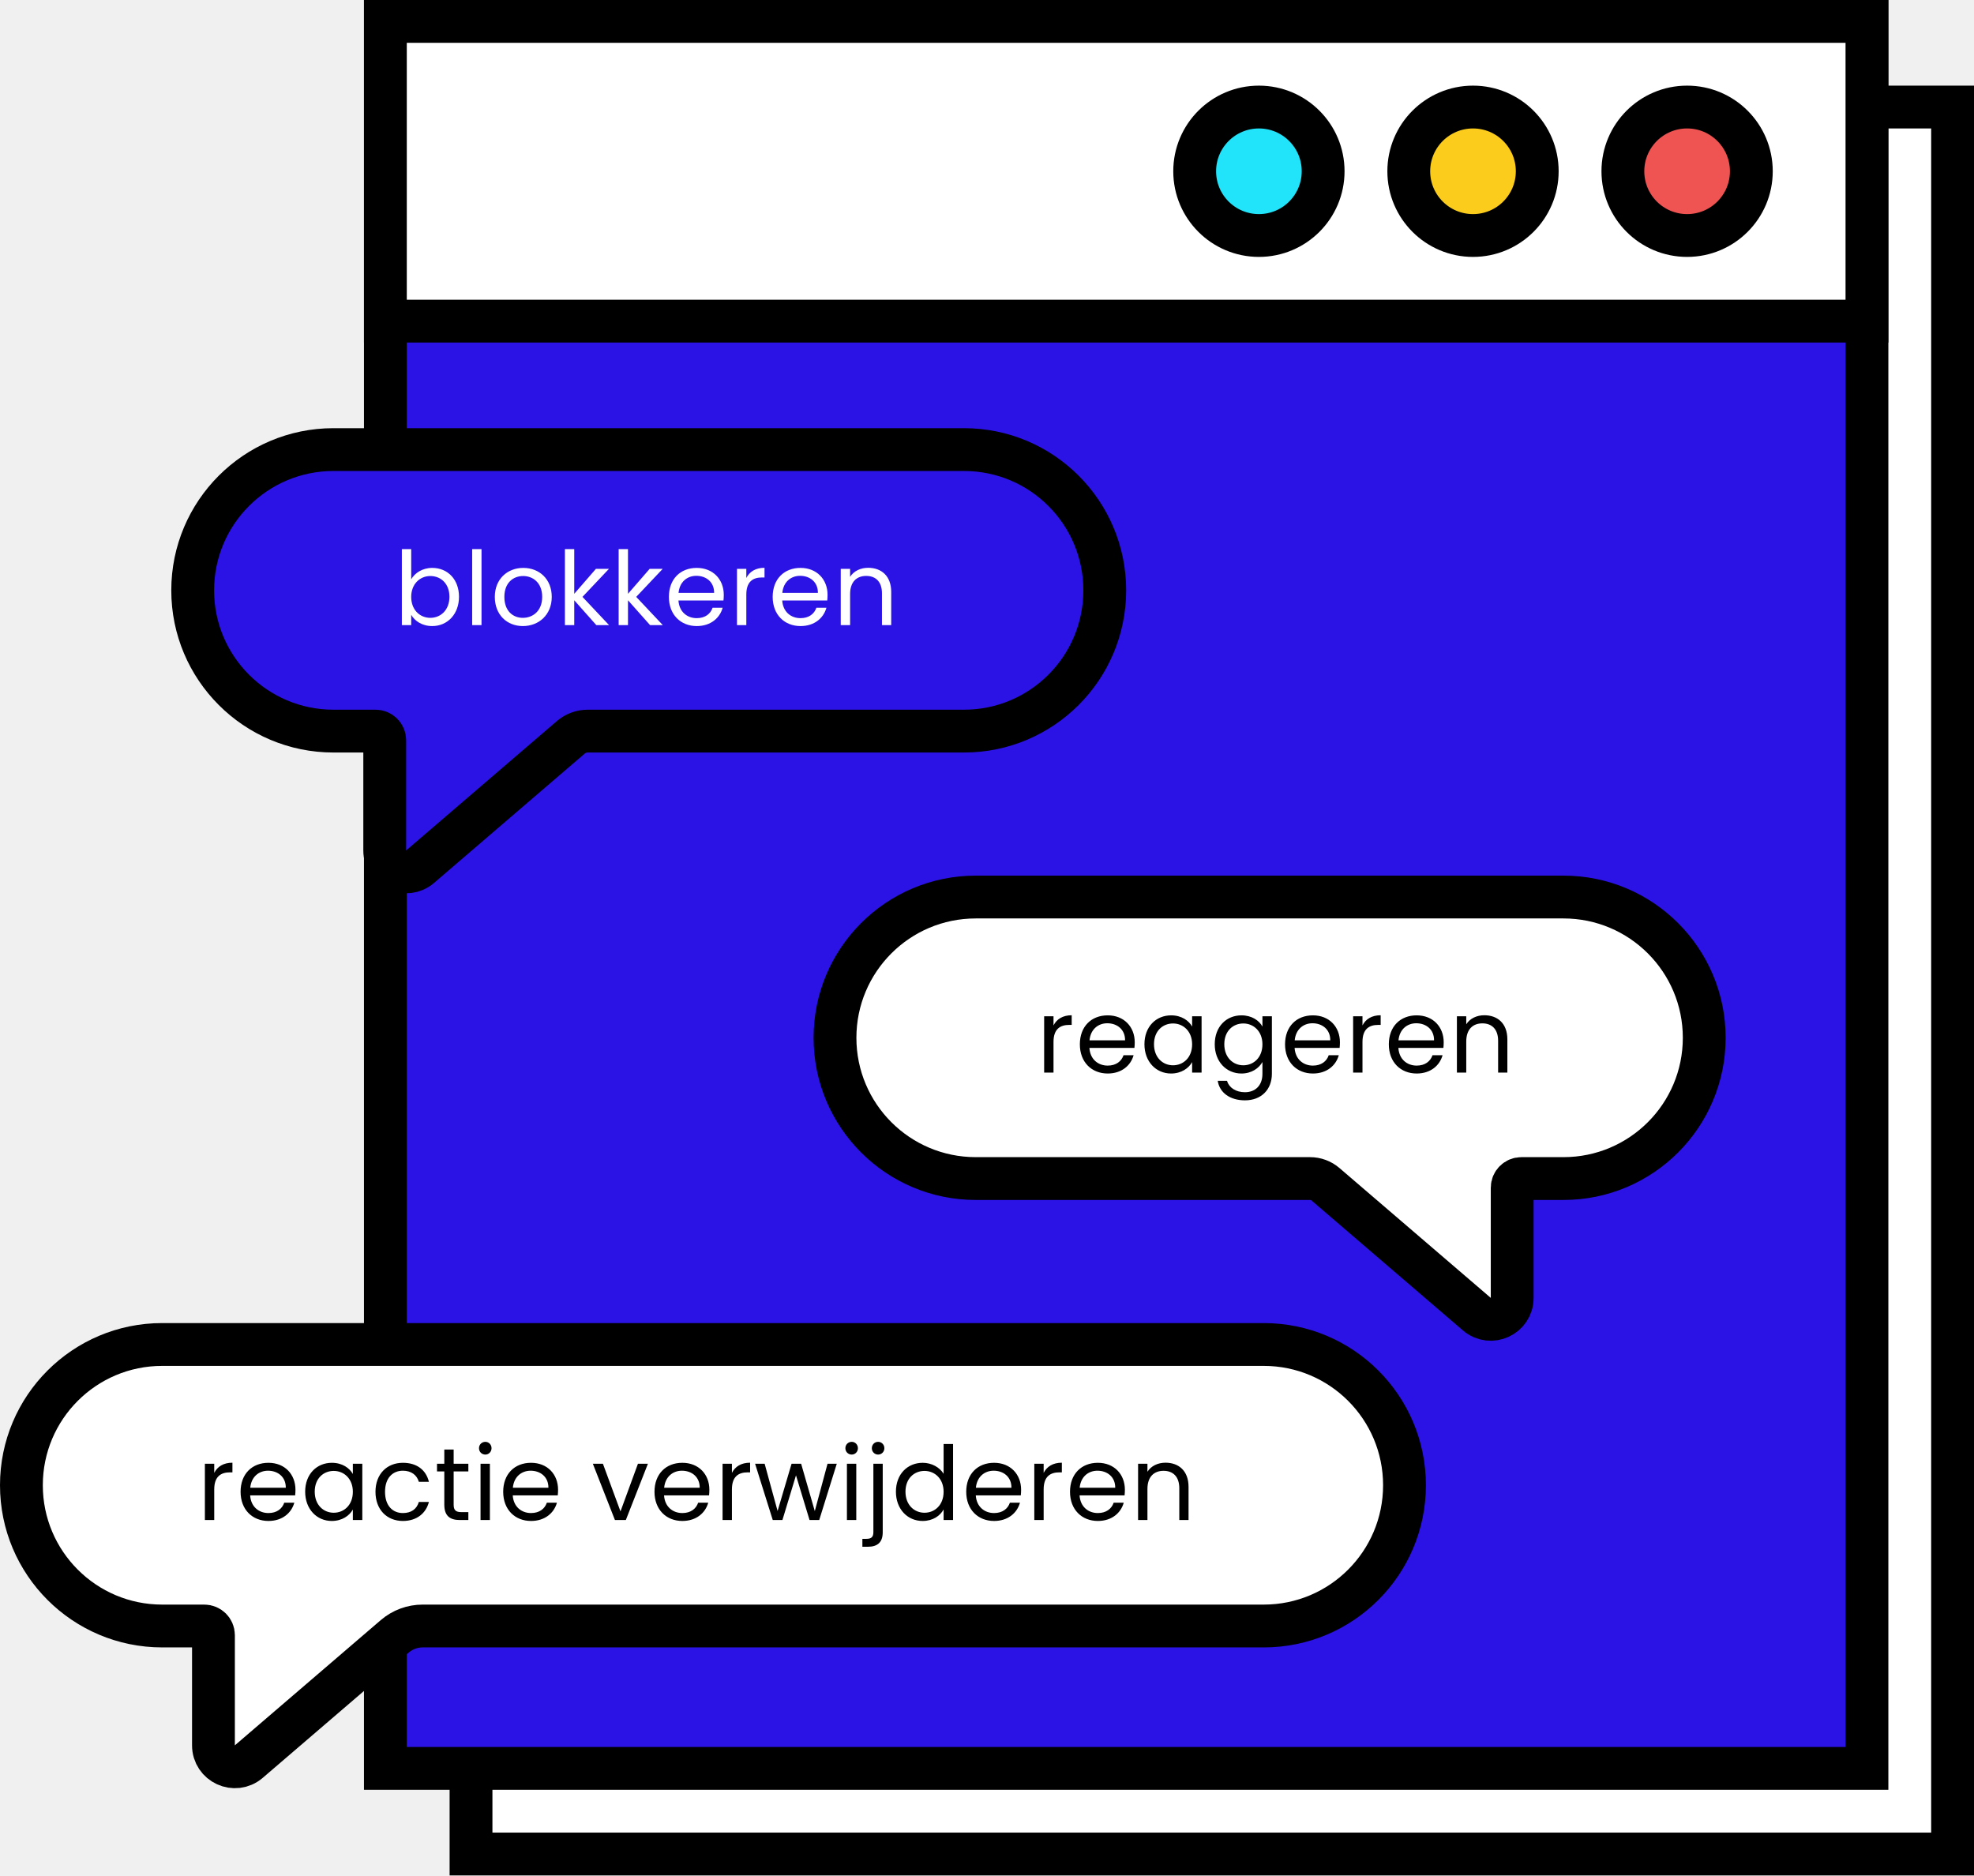
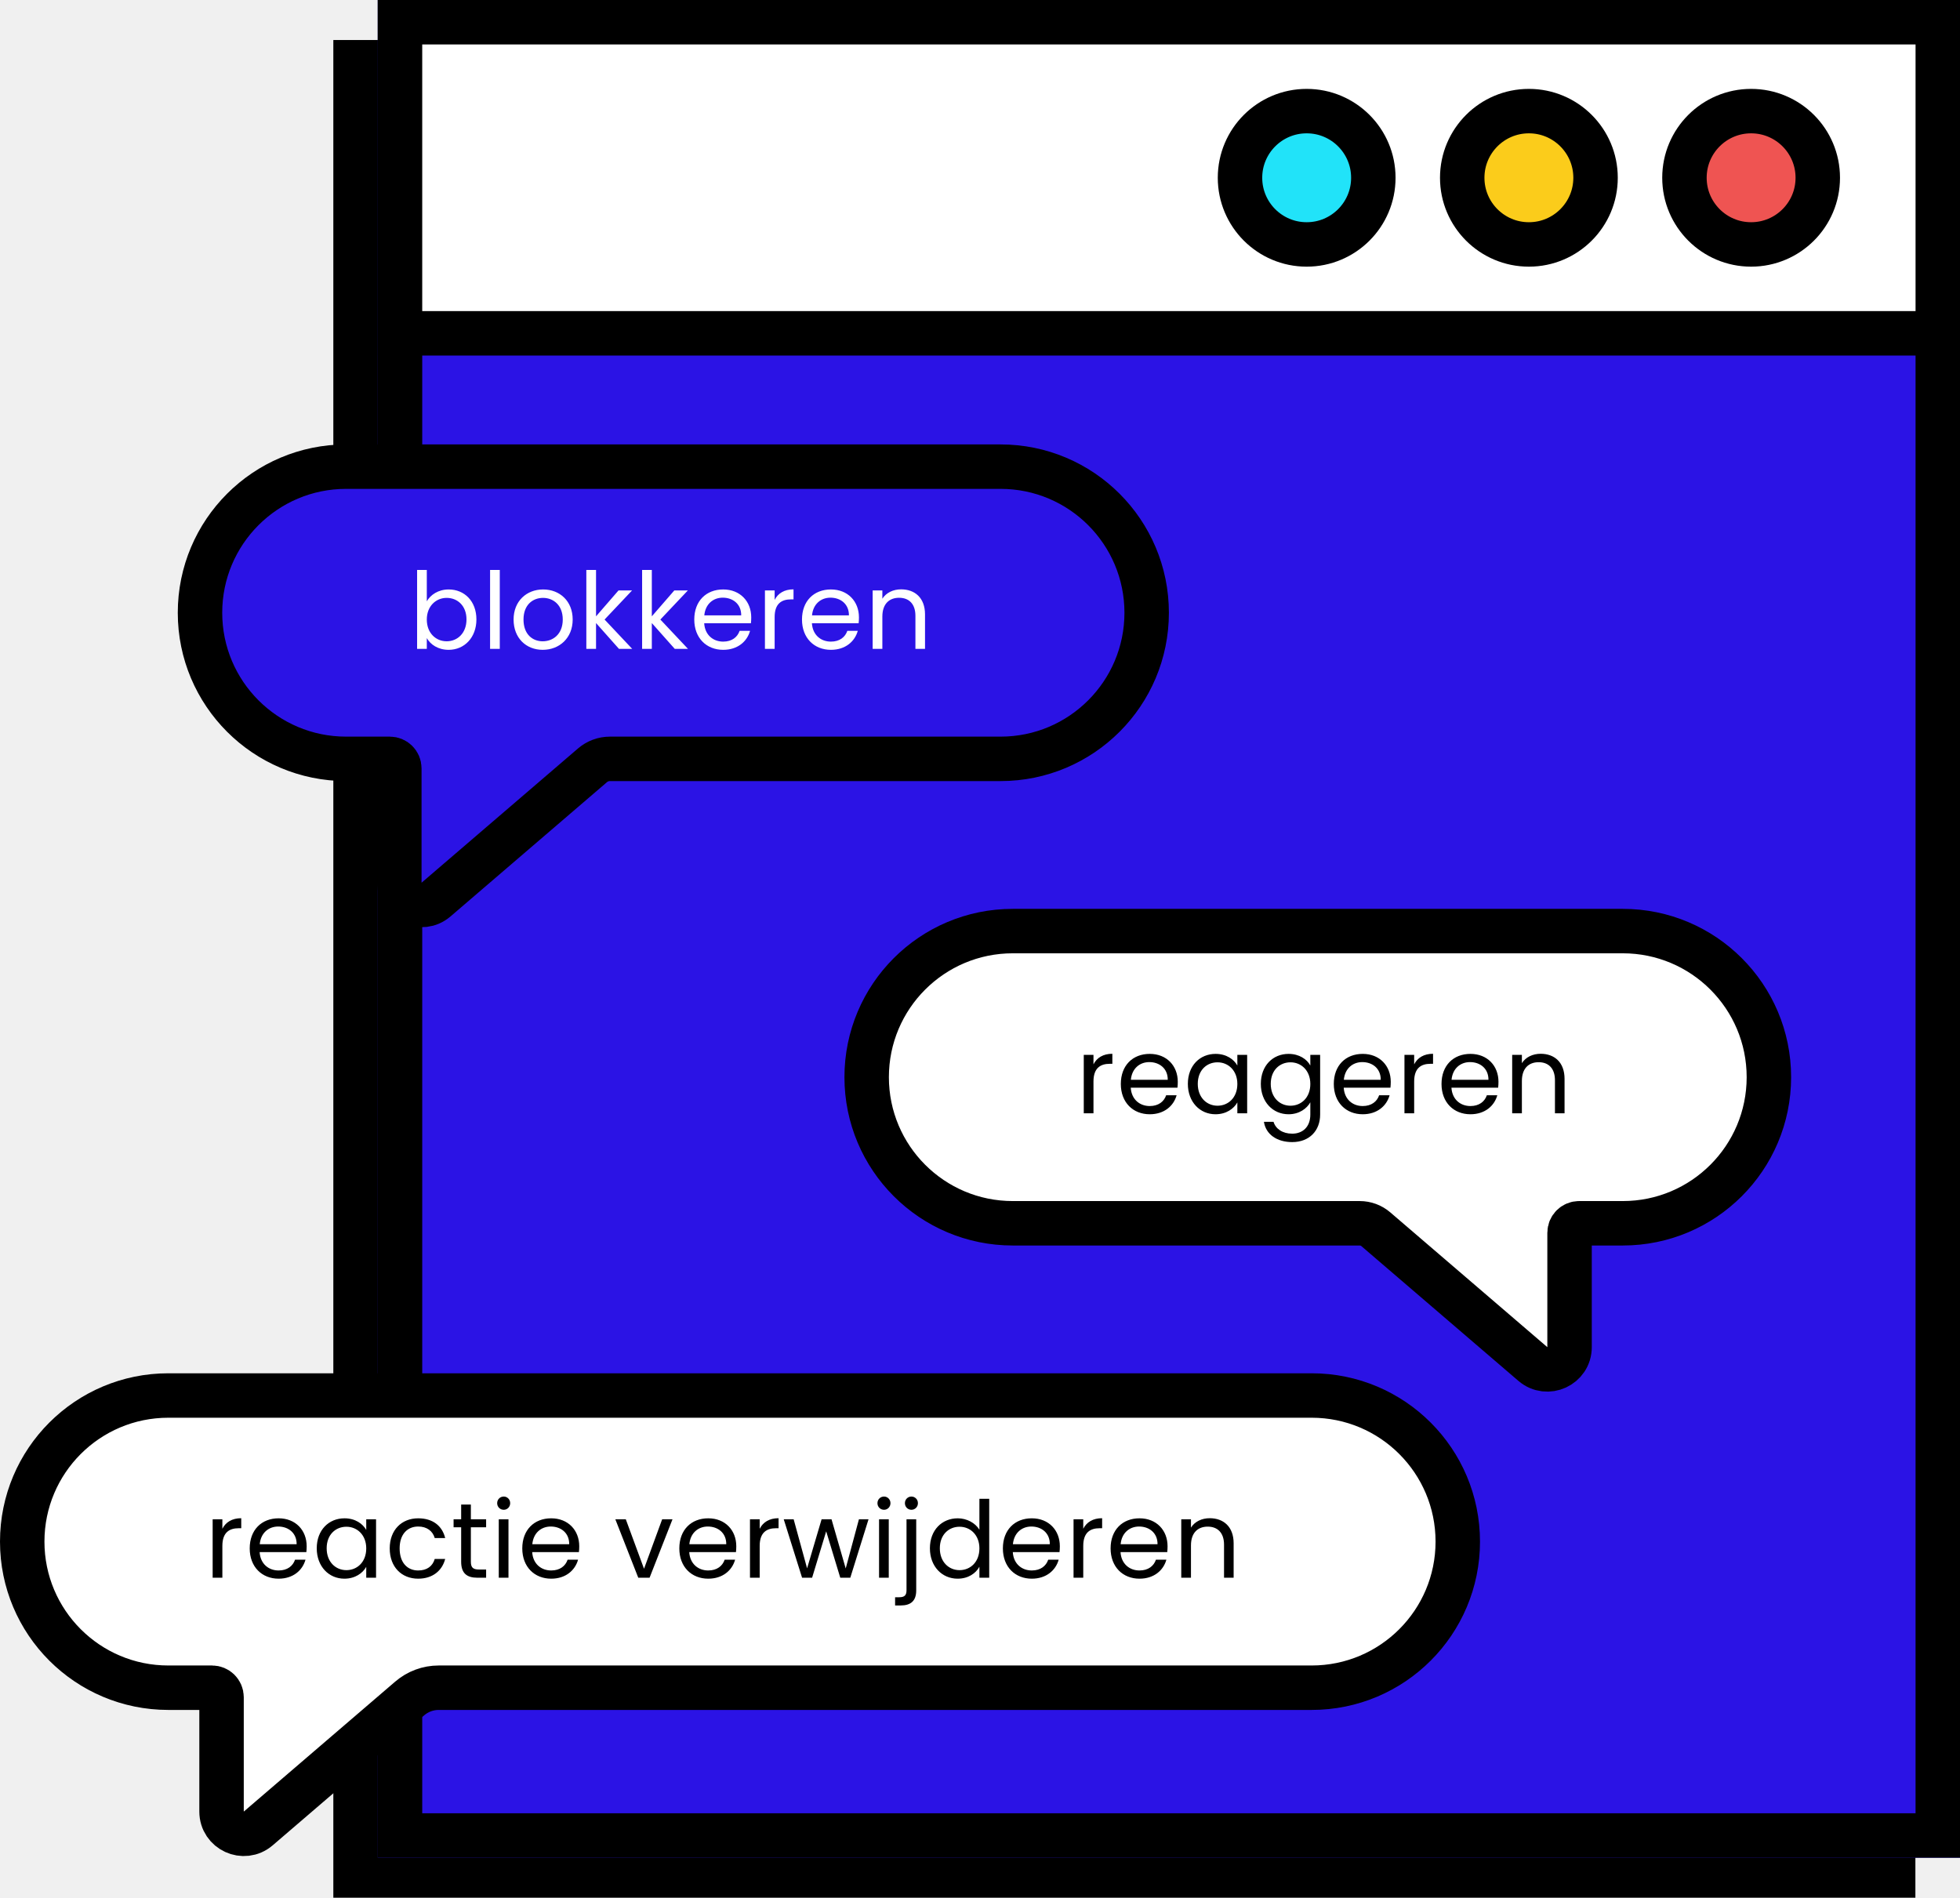
- <svg xmlns="http://www.w3.org/2000/svg" width="461" height="438" viewBox="0 0 461 438" fill="none">
-   <rect x="110" y="25" width="346" height="408" fill="white" stroke="black" stroke-width="10" />
-   <rect x="90" y="5" width="346" height="408" fill="#2B13E5" stroke="black" stroke-width="10" />
+ <svg xmlns="http://www.w3.org/2000/svg" width="441" height="427" viewBox="0 0 441 427" fill="none">
+   <g filter="url(#filter0_d)">
+     <rect x="85" width="356" height="418" fill="#2B13E5" />
+     <rect x="90" y="5" width="346" height="408" stroke="black" stroke-width="10" />
+   </g>
  <rect x="90" y="5" width="346" height="70" fill="white" stroke="black" stroke-width="10" />
  <circle cx="294" cy="40" r="15" fill="#21E3F9" stroke="black" stroke-width="10" />
  <circle cx="344" cy="40" r="15" fill="#FBCC1B" stroke="black" stroke-width="10" />
  <circle cx="394" cy="40" r="15" fill="#EF5452" stroke="black" stroke-width="10" />
  <path d="M295.126 314H37.874C19.718 314 5 328.718 5 346.874C5 365.03 19.718 379.748 37.874 379.748H47.713C48.893 379.748 49.849 380.704 49.849 381.883V407.619C49.849 411.893 54.863 414.197 58.105 411.414L92.19 382.159C94.003 380.603 96.314 379.748 98.703 379.748H295.126C313.282 379.748 328 365.03 328 346.874C328 328.718 313.282 314 295.126 314Z" fill="white" stroke="black" stroke-width="10" />
  <path d="M50.032 347.848C50.032 344.8 51.616 343.864 53.704 343.864H54.28V341.608C52.192 341.608 50.776 342.52 50.032 343.984V341.848H47.848V355H50.032V347.848ZM62.593 343.48C64.849 343.48 66.769 344.896 66.745 347.464H58.441C58.681 344.896 60.457 343.48 62.593 343.48ZM68.737 350.944H66.385C65.905 352.36 64.657 353.368 62.689 353.368C60.457 353.368 58.585 351.904 58.417 349.24H68.929C68.977 348.784 69.001 348.4 69.001 347.92C69.001 344.32 66.505 341.632 62.689 341.632C58.849 341.632 56.185 344.248 56.185 348.4C56.185 352.576 58.945 355.216 62.689 355.216C65.953 355.216 68.065 353.344 68.737 350.944ZM71.268 348.376C71.268 352.456 73.98 355.216 77.484 355.216C79.908 355.216 81.612 353.968 82.404 352.552V355H84.612V341.848H82.404V344.248C81.636 342.88 79.956 341.632 77.508 341.632C73.98 341.632 71.268 344.272 71.268 348.376ZM82.404 348.4C82.404 351.496 80.34 353.296 77.94 353.296C75.54 353.296 73.5 351.472 73.5 348.376C73.5 345.28 75.54 343.528 77.94 343.528C80.34 343.528 82.404 345.352 82.404 348.4ZM87.687 348.4C87.687 352.576 90.351 355.216 94.095 355.216C97.359 355.216 99.495 353.392 100.167 350.776H97.815C97.335 352.432 96.039 353.368 94.095 353.368C91.695 353.368 89.919 351.664 89.919 348.4C89.919 345.184 91.695 343.48 94.095 343.48C96.039 343.48 97.359 344.488 97.815 346.072H100.167C99.495 343.312 97.359 341.632 94.095 341.632C90.351 341.632 87.687 344.272 87.687 348.4ZM103.761 351.4C103.761 354.04 105.081 355 107.409 355H109.377V353.152H107.769C106.425 353.152 105.945 352.696 105.945 351.4V343.648H109.377V341.848H105.945V338.536H103.761V341.848H102.057V343.648H103.761V351.4ZM112.223 355H114.407V341.848H112.223V355ZM113.351 339.712C114.143 339.712 114.791 339.064 114.791 338.224C114.791 337.384 114.143 336.736 113.351 336.736C112.511 336.736 111.863 337.384 111.863 338.224C111.863 339.064 112.511 339.712 113.351 339.712ZM123.921 343.48C126.177 343.48 128.097 344.896 128.073 347.464H119.769C120.009 344.896 121.785 343.48 123.921 343.48ZM130.065 350.944H127.713C127.233 352.36 125.985 353.368 124.017 353.368C121.785 353.368 119.913 351.904 119.745 349.24H130.257C130.305 348.784 130.329 348.4 130.329 347.92C130.329 344.32 127.833 341.632 124.017 341.632C120.177 341.632 117.513 344.248 117.513 348.4C117.513 352.576 120.273 355.216 124.017 355.216C127.281 355.216 129.393 353.344 130.065 350.944ZM138.45 341.848L143.61 355H146.154L151.314 341.848H148.986L144.906 352.984L140.802 341.848H138.45ZM159.256 343.48C161.512 343.48 163.432 344.896 163.408 347.464H155.104C155.344 344.896 157.12 343.48 159.256 343.48ZM165.4 350.944H163.048C162.568 352.36 161.32 353.368 159.352 353.368C157.12 353.368 155.248 351.904 155.08 349.24H165.592C165.64 348.784 165.664 348.4 165.664 347.92C165.664 344.32 163.168 341.632 159.352 341.632C155.512 341.632 152.848 344.248 152.848 348.4C152.848 352.576 155.608 355.216 159.352 355.216C162.616 355.216 164.728 353.344 165.4 350.944ZM170.93 347.848C170.93 344.8 172.514 343.864 174.602 343.864H175.178V341.608C173.09 341.608 171.674 342.52 170.93 343.984V341.848H168.746V355H170.93V347.848ZM180.468 355H182.724L185.892 344.56L189.06 355H191.316L195.42 341.848H193.26L190.284 352.912L187.092 341.848H184.86L181.596 352.888L178.572 341.848H176.34L180.468 355ZM197.787 355H199.971V341.848H197.787V355ZM198.915 339.712C199.707 339.712 200.355 339.064 200.355 338.224C200.355 337.384 199.707 336.736 198.915 336.736C198.075 336.736 197.427 337.384 197.427 338.224C197.427 339.064 198.075 339.712 198.915 339.712ZM205.069 339.712C205.885 339.712 206.533 339.064 206.533 338.224C206.533 337.384 205.885 336.736 205.069 336.736C204.253 336.736 203.605 337.384 203.605 338.224C203.605 339.064 204.253 339.712 205.069 339.712ZM203.965 341.848V357.808C203.965 358.96 203.509 359.392 202.309 359.392H201.397V361.24H202.669C204.901 361.24 206.149 360.232 206.149 357.856V341.848H203.965ZM209.23 348.376C209.23 352.456 211.942 355.216 215.47 355.216C217.87 355.216 219.574 353.992 220.366 352.528V355H222.574V337.24H220.366V344.2C219.454 342.688 217.558 341.632 215.494 341.632C211.942 341.632 209.23 344.272 209.23 348.376ZM220.366 348.4C220.366 351.496 218.302 353.296 215.902 353.296C213.502 353.296 211.462 351.472 211.462 348.376C211.462 345.28 213.502 343.528 215.902 343.528C218.302 343.528 220.366 345.352 220.366 348.4ZM232.057 343.48C234.313 343.48 236.233 344.896 236.209 347.464H227.905C228.145 344.896 229.921 343.48 232.057 343.48ZM238.201 350.944H235.849C235.369 352.36 234.121 353.368 232.153 353.368C229.921 353.368 228.049 351.904 227.881 349.24H238.393C238.441 348.784 238.465 348.4 238.465 347.92C238.465 344.32 235.969 341.632 232.153 341.632C228.313 341.632 225.649 344.248 225.649 348.4C225.649 352.576 228.409 355.216 232.153 355.216C235.417 355.216 237.529 353.344 238.201 350.944ZM243.732 347.848C243.732 344.8 245.316 343.864 247.404 343.864H247.98V341.608C245.892 341.608 244.476 342.52 243.732 343.984V341.848H241.548V355H243.732V347.848ZM256.293 343.48C258.549 343.48 260.469 344.896 260.445 347.464H252.141C252.381 344.896 254.157 343.48 256.293 343.48ZM262.437 350.944H260.085C259.605 352.36 258.357 353.368 256.389 353.368C254.157 353.368 252.285 351.904 252.117 349.24H262.629C262.677 348.784 262.701 348.4 262.701 347.92C262.701 344.32 260.205 341.632 256.389 341.632C252.549 341.632 249.885 344.248 249.885 348.4C249.885 352.576 252.645 355.216 256.389 355.216C259.653 355.216 261.765 353.344 262.437 350.944ZM275.408 355H277.568V347.248C277.568 343.48 275.24 341.608 272.192 341.608C270.416 341.608 268.832 342.352 267.968 343.72V341.848H265.784V355H267.968V347.728C267.968 344.896 269.504 343.504 271.736 343.504C273.944 343.504 275.408 344.872 275.408 347.56V355Z" fill="black" />
  <path d="M225.126 105H77.874C59.718 105 45 119.718 45 137.874C45 156.03 59.718 170.748 77.874 170.748H87.713C88.893 170.748 89.849 171.704 89.849 172.883V198.619C89.849 202.893 94.863 205.197 98.105 202.414L133.303 172.204C134.398 171.264 135.793 170.748 137.236 170.748H225.126C243.282 170.748 258 156.03 258 137.874C258 119.718 243.282 105 225.126 105Z" fill="#2B13E5" stroke="black" stroke-width="10" />
  <path d="M96.032 135.296V128.24H93.848V146H96.032V143.576C96.848 145.016 98.552 146.216 100.952 146.216C104.48 146.216 107.192 143.456 107.192 139.376C107.192 135.272 104.504 132.632 100.952 132.632C98.624 132.632 96.872 133.832 96.032 135.296ZM104.96 139.376C104.96 142.472 102.92 144.296 100.496 144.296C98.12 144.296 96.032 142.496 96.032 139.4C96.032 136.352 98.12 134.528 100.496 134.528C102.92 134.528 104.96 136.28 104.96 139.376ZM110.267 146H112.451V128.24H110.267V146ZM128.853 139.4C128.853 135.248 125.949 132.632 122.205 132.632C118.485 132.632 115.557 135.248 115.557 139.4C115.557 143.576 118.389 146.216 122.109 146.216C125.853 146.216 128.853 143.576 128.853 139.4ZM117.789 139.4C117.789 136.088 119.877 134.528 122.181 134.528C124.437 134.528 126.621 136.088 126.621 139.4C126.621 142.736 124.389 144.296 122.109 144.296C119.829 144.296 117.789 142.736 117.789 139.4ZM131.925 146H134.109V140.192L139.269 146H142.245L136.029 139.4L142.221 132.848H139.173L134.109 138.68V128.24H131.925V146ZM144.476 146H146.66V140.192L151.82 146H154.796L148.58 139.4L154.772 132.848H151.724L146.66 138.68V128.24H144.476V146ZM162.62 134.48C164.876 134.48 166.796 135.896 166.772 138.464H158.468C158.708 135.896 160.484 134.48 162.62 134.48ZM168.764 141.944H166.412C165.932 143.36 164.684 144.368 162.716 144.368C160.484 144.368 158.612 142.904 158.444 140.24H168.956C169.004 139.784 169.028 139.4 169.028 138.92C169.028 135.32 166.532 132.632 162.716 132.632C158.876 132.632 156.212 135.248 156.212 139.4C156.212 143.576 158.972 146.216 162.716 146.216C165.98 146.216 168.092 144.344 168.764 141.944ZM174.294 138.848C174.294 135.8 175.878 134.864 177.966 134.864H178.542V132.608C176.454 132.608 175.038 133.52 174.294 134.984V132.848H172.11V146H174.294V138.848ZM186.856 134.48C189.112 134.48 191.032 135.896 191.008 138.464H182.704C182.944 135.896 184.72 134.48 186.856 134.48ZM193 141.944H190.648C190.168 143.36 188.92 144.368 186.952 144.368C184.72 144.368 182.848 142.904 182.68 140.24H193.192C193.24 139.784 193.264 139.4 193.264 138.92C193.264 135.32 190.768 132.632 186.952 132.632C183.112 132.632 180.448 135.248 180.448 139.4C180.448 143.576 183.208 146.216 186.952 146.216C190.216 146.216 192.328 144.344 193 141.944ZM205.97 146H208.13V138.248C208.13 134.48 205.802 132.608 202.754 132.608C200.978 132.608 199.394 133.352 198.53 134.72V132.848H196.346V146H198.53V138.728C198.53 135.896 200.066 134.504 202.298 134.504C204.506 134.504 205.97 135.872 205.97 138.56V146Z" fill="white" />
  <path d="M227.874 209.5H365.126C383.282 209.5 398 224.218 398 242.374C398 260.53 383.282 275.248 365.126 275.248H355.287C354.107 275.248 353.151 276.204 353.151 277.383V303.119C353.151 307.393 348.137 309.697 344.895 306.914L309.559 276.586C308.553 275.722 307.271 275.248 305.946 275.248H227.874C209.718 275.248 195 260.53 195 242.374C195 224.218 209.718 209.5 227.874 209.5Z" fill="white" stroke="black" stroke-width="10" />
  <path d="M246.032 243.348C246.032 240.3 247.616 239.364 249.704 239.364H250.28V237.108C248.192 237.108 246.776 238.02 246.032 239.484V237.348H243.848V250.5H246.032V243.348ZM258.593 238.98C260.849 238.98 262.769 240.396 262.745 242.964H254.441C254.681 240.396 256.457 238.98 258.593 238.98ZM264.737 246.444H262.385C261.905 247.86 260.657 248.868 258.689 248.868C256.457 248.868 254.585 247.404 254.417 244.74H264.929C264.977 244.284 265.001 243.9 265.001 243.42C265.001 239.82 262.505 237.132 258.689 237.132C254.849 237.132 252.185 239.748 252.185 243.9C252.185 248.076 254.945 250.716 258.689 250.716C261.953 250.716 264.065 248.844 264.737 246.444ZM267.268 243.876C267.268 247.956 269.98 250.716 273.484 250.716C275.908 250.716 277.612 249.468 278.404 248.052V250.5H280.612V237.348H278.404V239.748C277.636 238.38 275.956 237.132 273.508 237.132C269.98 237.132 267.268 239.772 267.268 243.876ZM278.404 243.9C278.404 246.996 276.34 248.796 273.94 248.796C271.54 248.796 269.5 246.972 269.5 243.876C269.5 240.78 271.54 239.028 273.94 239.028C276.34 239.028 278.404 240.852 278.404 243.9ZM283.687 243.876C283.687 247.956 286.399 250.716 289.927 250.716C292.327 250.716 294.031 249.444 294.823 248.028V250.788C294.823 253.596 293.071 255.084 290.743 255.084C288.583 255.084 287.023 254.004 286.543 252.42H284.383C284.815 255.228 287.287 256.98 290.743 256.98C294.607 256.98 297.031 254.412 297.031 250.788V237.348H294.823V239.748C294.055 238.332 292.327 237.132 289.927 237.132C286.399 237.132 283.687 239.772 283.687 243.876ZM294.823 243.9C294.823 246.996 292.759 248.796 290.359 248.796C287.959 248.796 285.919 246.972 285.919 243.876C285.919 240.78 287.959 239.028 290.359 239.028C292.759 239.028 294.823 240.852 294.823 243.9ZM306.513 238.98C308.769 238.98 310.689 240.396 310.665 242.964H302.361C302.601 240.396 304.377 238.98 306.513 238.98ZM312.657 246.444H310.305C309.825 247.86 308.577 248.868 306.609 248.868C304.377 248.868 302.505 247.404 302.337 244.74H312.849C312.897 244.284 312.921 243.9 312.921 243.42C312.921 239.82 310.425 237.132 306.609 237.132C302.769 237.132 300.105 239.748 300.105 243.9C300.105 248.076 302.865 250.716 306.609 250.716C309.873 250.716 311.985 248.844 312.657 246.444ZM318.188 243.348C318.188 240.3 319.772 239.364 321.86 239.364H322.436V237.108C320.348 237.108 318.932 238.02 318.188 239.484V237.348H316.004V250.5H318.188V243.348ZM330.749 238.98C333.005 238.98 334.925 240.396 334.901 242.964H326.597C326.837 240.396 328.613 238.98 330.749 238.98ZM336.893 246.444H334.541C334.061 247.86 332.813 248.868 330.845 248.868C328.613 248.868 326.741 247.404 326.573 244.74H337.085C337.133 244.284 337.157 243.9 337.157 243.42C337.157 239.82 334.661 237.132 330.845 237.132C327.005 237.132 324.341 239.748 324.341 243.9C324.341 248.076 327.101 250.716 330.845 250.716C334.109 250.716 336.221 248.844 336.893 246.444ZM349.864 250.5H352.024V242.748C352.024 238.98 349.696 237.108 346.648 237.108C344.872 237.108 343.288 237.852 342.424 239.22V237.348H340.24V250.5H342.424V243.228C342.424 240.396 343.96 239.004 346.192 239.004C348.4 239.004 349.864 240.372 349.864 243.06V250.5Z" fill="black" />
+   <defs>
+     <filter id="filter0_d" x="75" y="0" width="366" height="427" filterUnits="userSpaceOnUse" color-interpolation-filters="sRGB">
+       <feFlood flood-opacity="0" result="BackgroundImageFix" />
+       <feColorMatrix in="SourceAlpha" type="matrix" values="0 0 0 0 0 0 0 0 0 0 0 0 0 0 0 0 0 0 127 0" />
+       <feOffset dx="-10" dy="9" />
+       <feColorMatrix type="matrix" values="0 0 0 0 0 0 0 0 0 0 0 0 0 0 0 0 0 0 1 0" />
+       <feBlend mode="normal" in2="BackgroundImageFix" result="effect1_dropShadow" />
+       <feBlend mode="normal" in="SourceGraphic" in2="effect1_dropShadow" result="shape" />
+     </filter>
+   </defs>
</svg>
